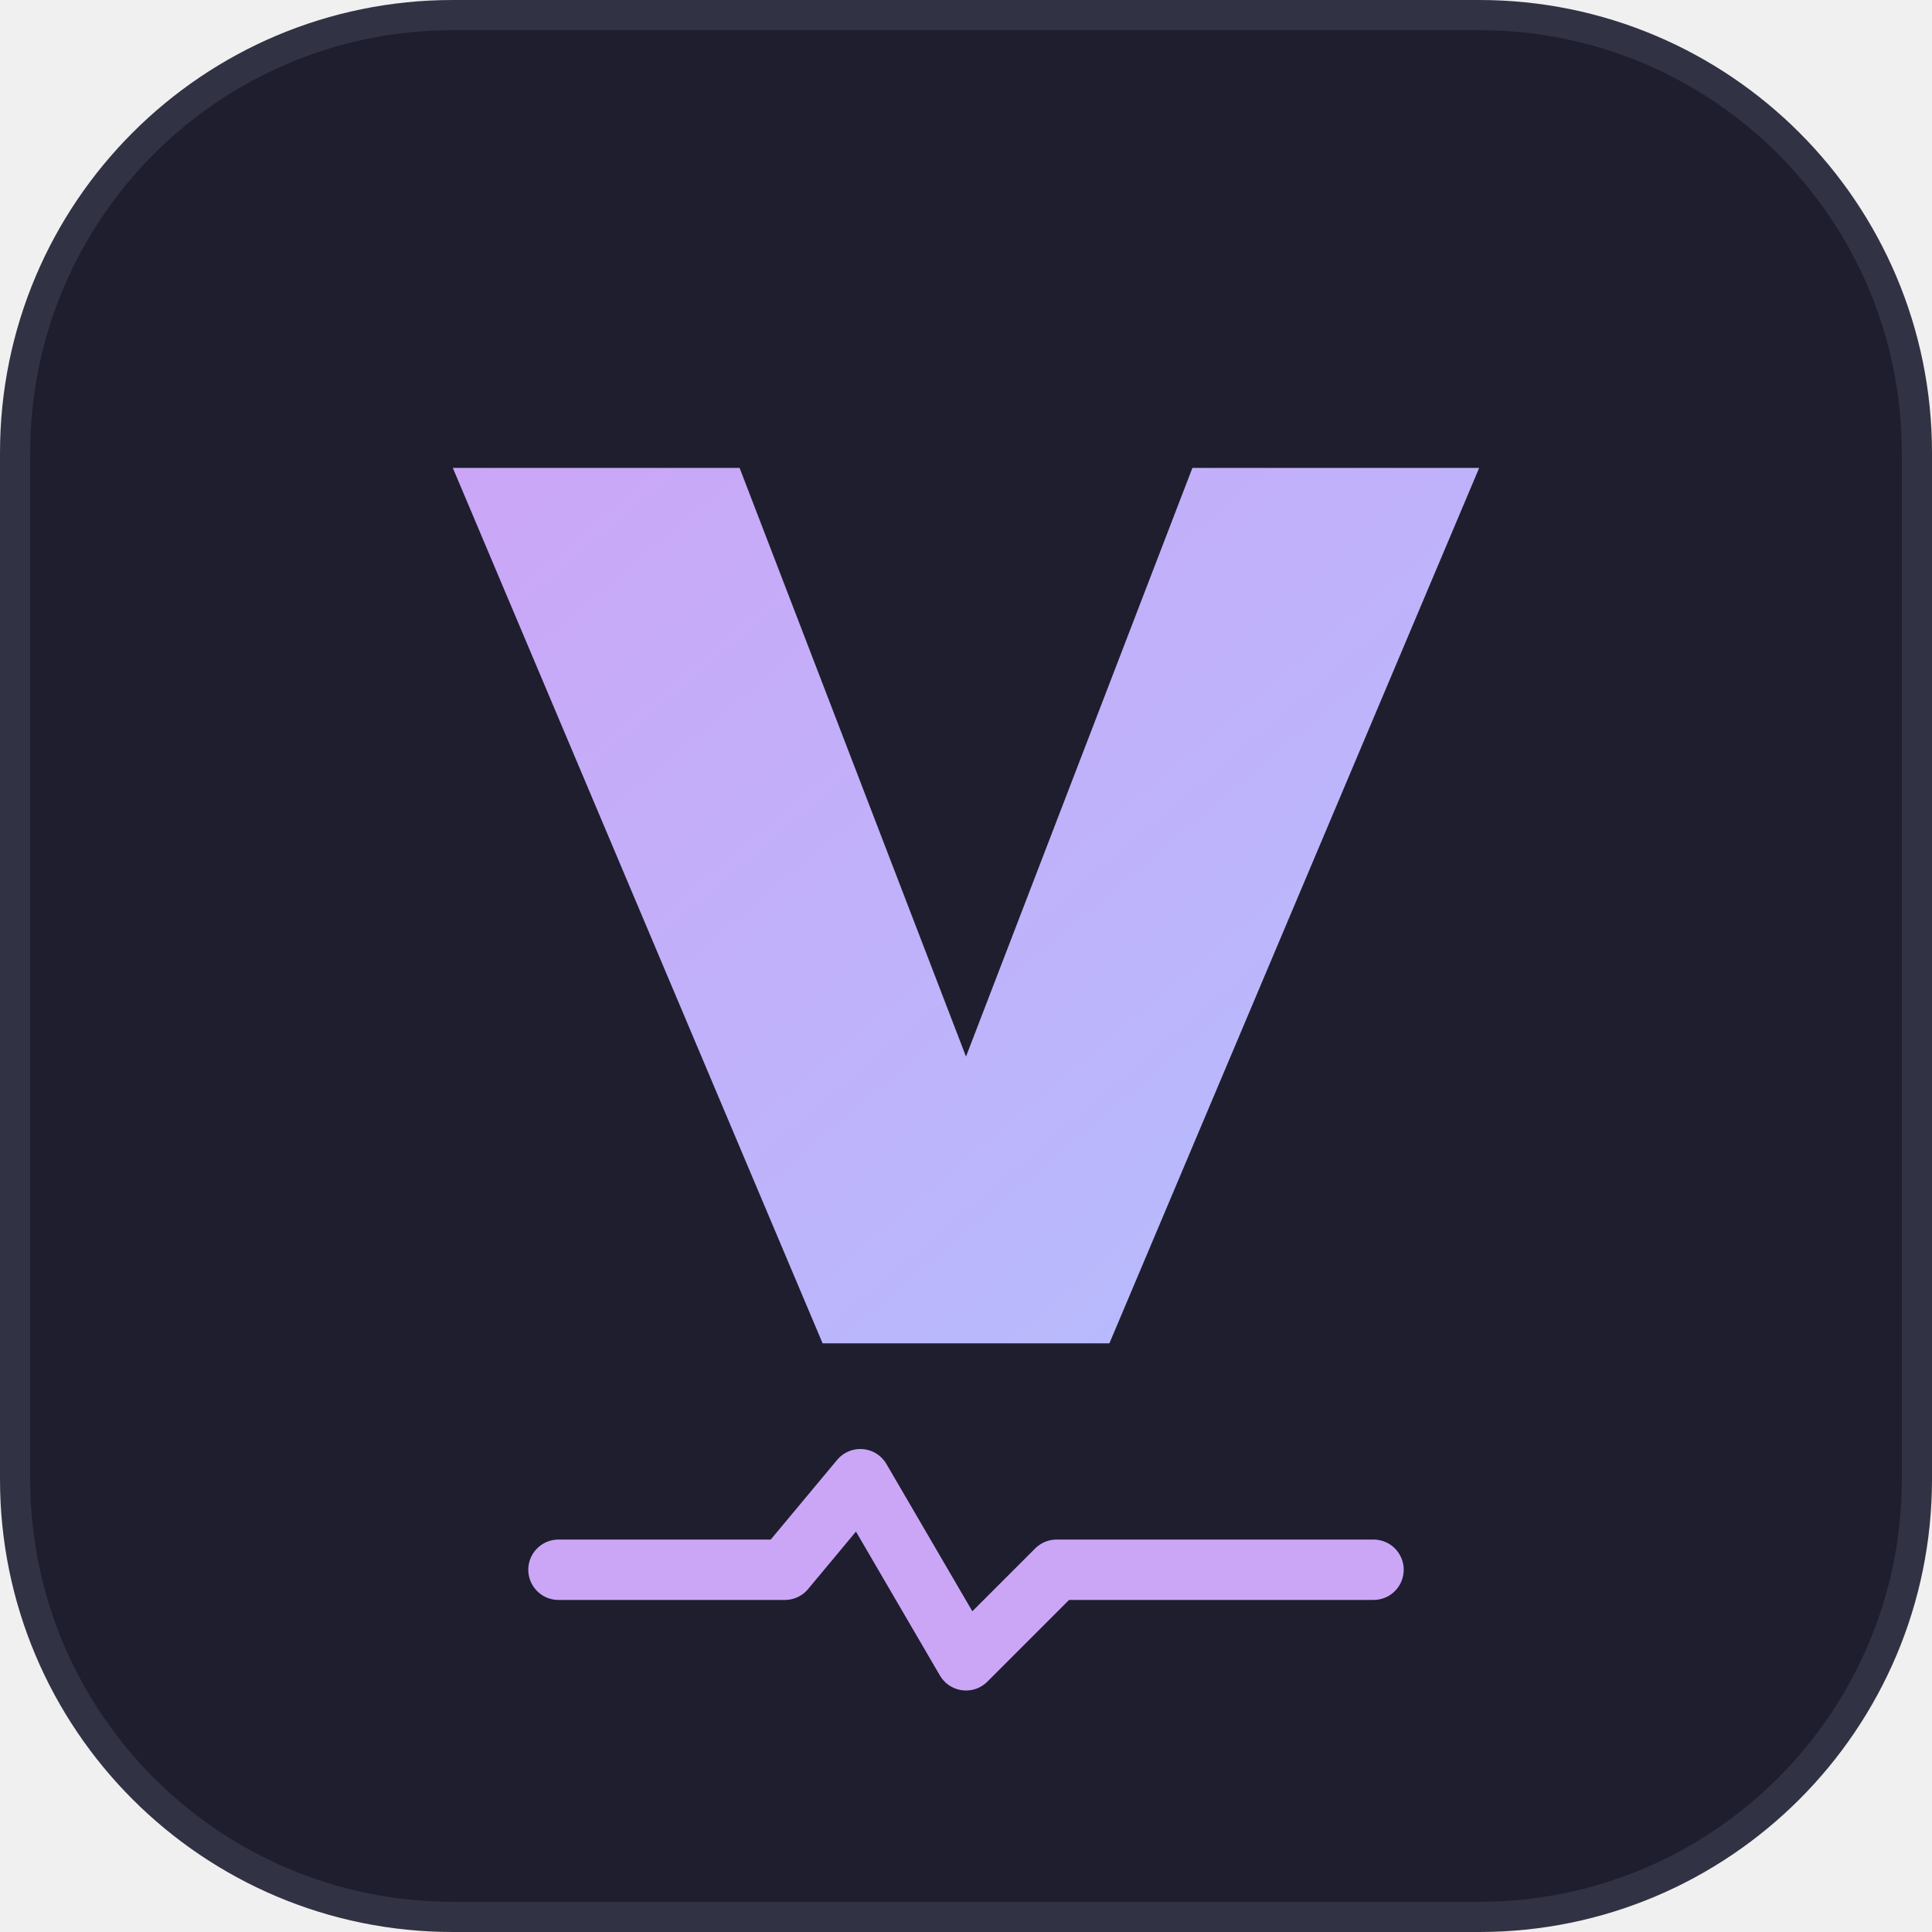
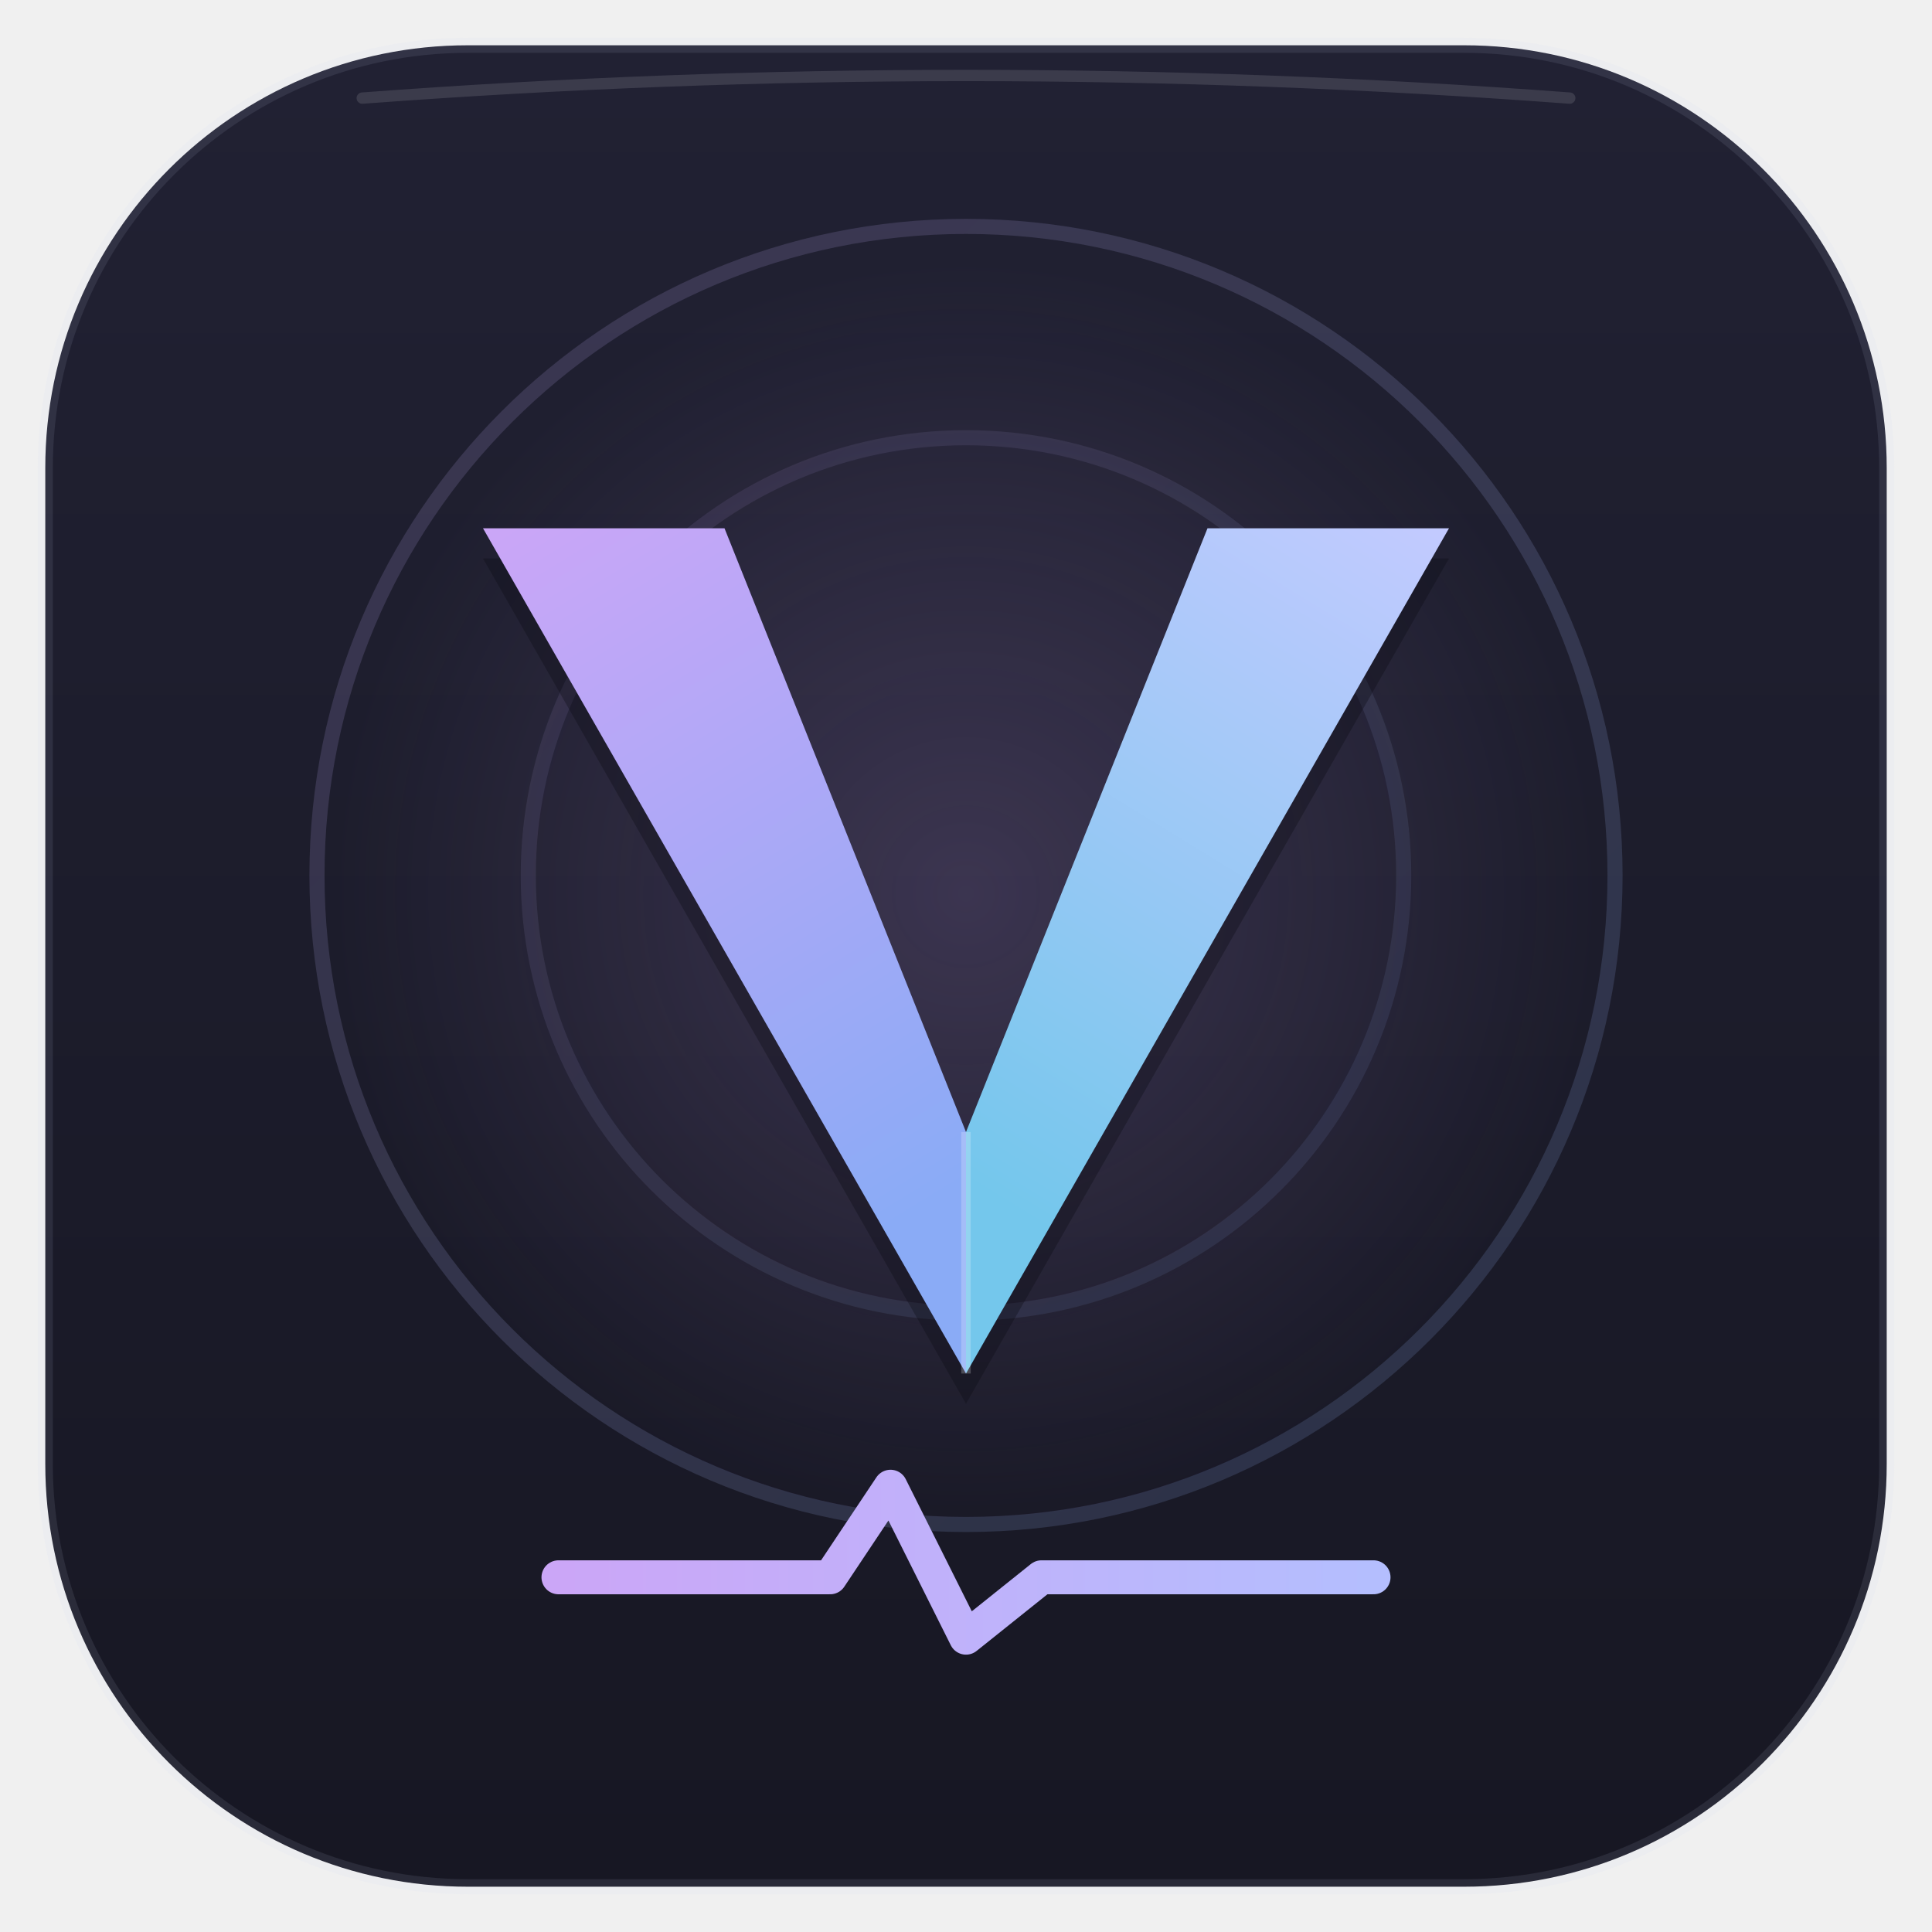
- <svg xmlns="http://www.w3.org/2000/svg" viewBox="0 0 256 256" width="256" height="256">
+ <svg xmlns="http://www.w3.org/2000/svg" viewBox="0 0 256 256" width="256" height="256" role="img">
  <defs>
-     <linearGradient id="vibe-accent" x1="0" y1="0" x2="1" y2="1">
+     <linearGradient id="badge" x1="0" y1="0" x2="0" y2="1">
+       <stop offset="0" stop-color="#212133" />
+       <stop offset="1" stop-color="#171723" />
+     </linearGradient>
+     <radialGradient id="bloom" cx="0.5" cy="0.46" r="0.5">
+       <stop offset="0" stop-color="#cba6f7" stop-opacity="0.18" />
+       <stop offset="0.7" stop-color="#cba6f7" stop-opacity="0" />
+     </radialGradient>
+     <linearGradient id="grad-signature" x1="0" y1="0" x2="1" y2="1">
+       <stop offset="0" stop-color="#cba6f7" />
+       <stop offset="0.5" stop-color="#b4befe" />
+       <stop offset="1" stop-color="#89b4fa" />
+     </linearGradient>
+     <linearGradient id="v-left" x1="0" y1="0" x2="0.35" y2="1">
+       <stop offset="0" stop-color="#cba6f7" />
+       <stop offset="1" stop-color="#8aabf6" />
+     </linearGradient>
+     <linearGradient id="v-right" x1="1" y1="0" x2="0.65" y2="1">
+       <stop offset="0" stop-color="#c3caff" />
+       <stop offset="1" stop-color="#74c7ec" />
+     </linearGradient>
+     <linearGradient id="accent-line" x1="0" y1="0" x2="1" y2="0">
      <stop offset="0" stop-color="#cba6f7" />
      <stop offset="1" stop-color="#b4befe" />
    </linearGradient>
+     <clipPath id="badge-clip">
+       <rect x="6" y="6" width="244" height="244" rx="56" />
+     </clipPath>
  </defs>
-   <rect x="2" y="2" width="252" height="252" rx="58" fill="#1e1e2e" stroke="#313244" stroke-width="4" />
-   <path d="M60 62 H98 L128 140 L158 62 H196 L147 178 H109 Z" fill="url(#vibe-accent)" />
-   <path d="M74 208 H104 L114 196 L128 220 L140 208 H182" fill="none" stroke="#cba6f7" stroke-width="8" stroke-linecap="round" stroke-linejoin="round" />
+   <rect x="6" y="6" width="244" height="244" rx="56" fill="url(#badge)" stroke="#cdd6f4" stroke-opacity="0.10" stroke-width="2" />
+   <g clip-path="url(#badge-clip)">
+     <path d="M 48 13 Q 128 7 208 13" fill="none" stroke="#ffffff" stroke-opacity="0.12" stroke-width="1.5" stroke-linecap="round" />
+     <rect x="6" y="6" width="244" height="244" fill="url(#bloom)" />
+     <g fill="none" stroke="url(#grad-signature)" stroke-linecap="round">
+       <circle cx="128" cy="116" r="86" stroke-width="2" stroke-opacity="0.16" />
+       <circle cx="128" cy="116" r="58" stroke-width="2" stroke-opacity="0.10" />
+     </g>
+     <g fill="#0c0c14" opacity="0.35" transform="translate(0,4)">
+       <path d="M64 70 L128 182 L128 150 L96 70 Z" />
+       <path d="M192 70 L128 182 L128 150 L160 70 Z" />
+     </g>
+     <path d="M64 70 L128 182 L128 150 L96 70 Z" fill="url(#v-left)" />
+     <path d="M192 70 L128 182 L128 150 L160 70 Z" fill="url(#v-right)" />
+     <path d="M128 150 L128 182" fill="none" stroke="#ffffff" stroke-opacity="0.22" stroke-width="1.25" />
+     <path d="M74 209 H110 L118 197 L128 217 L138 209 H182" fill="none" stroke="url(#accent-line)" stroke-width="4.5" stroke-linecap="round" stroke-linejoin="round" />
+   </g>
</svg>
